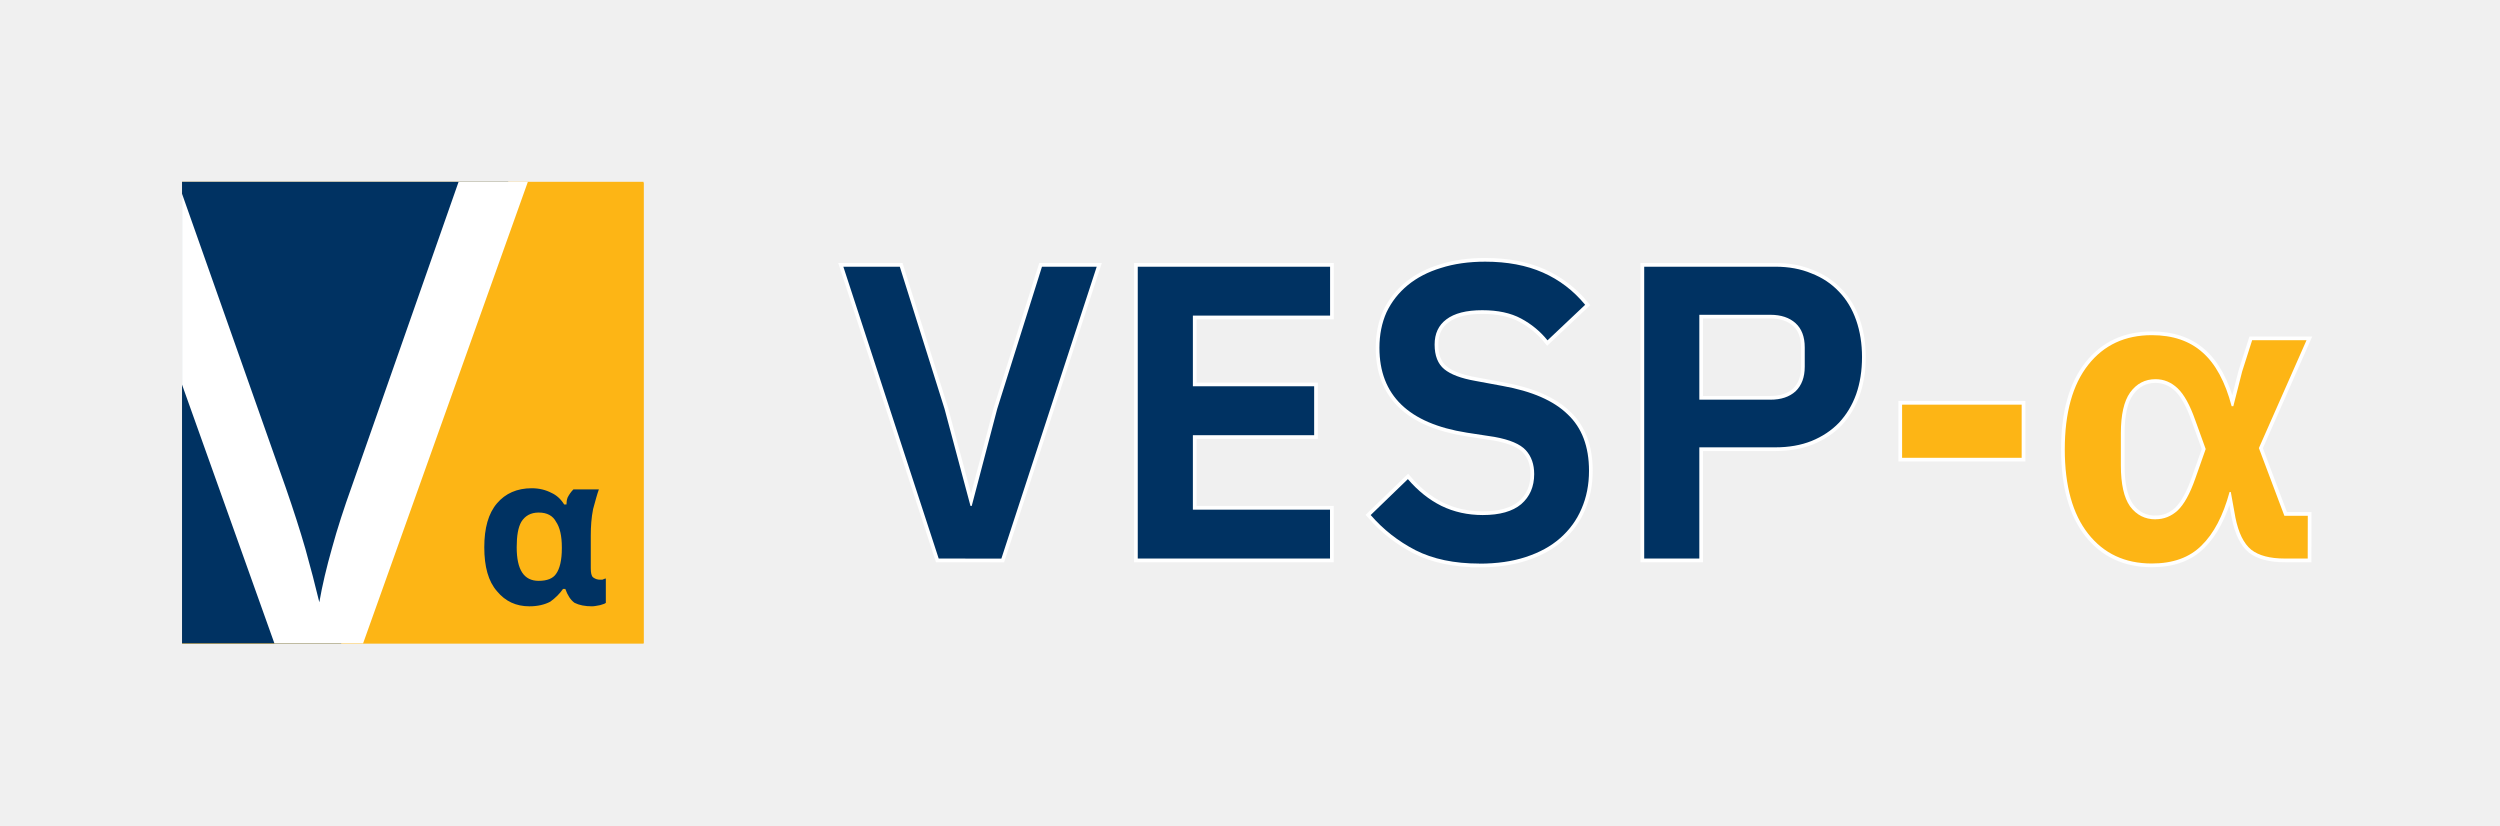
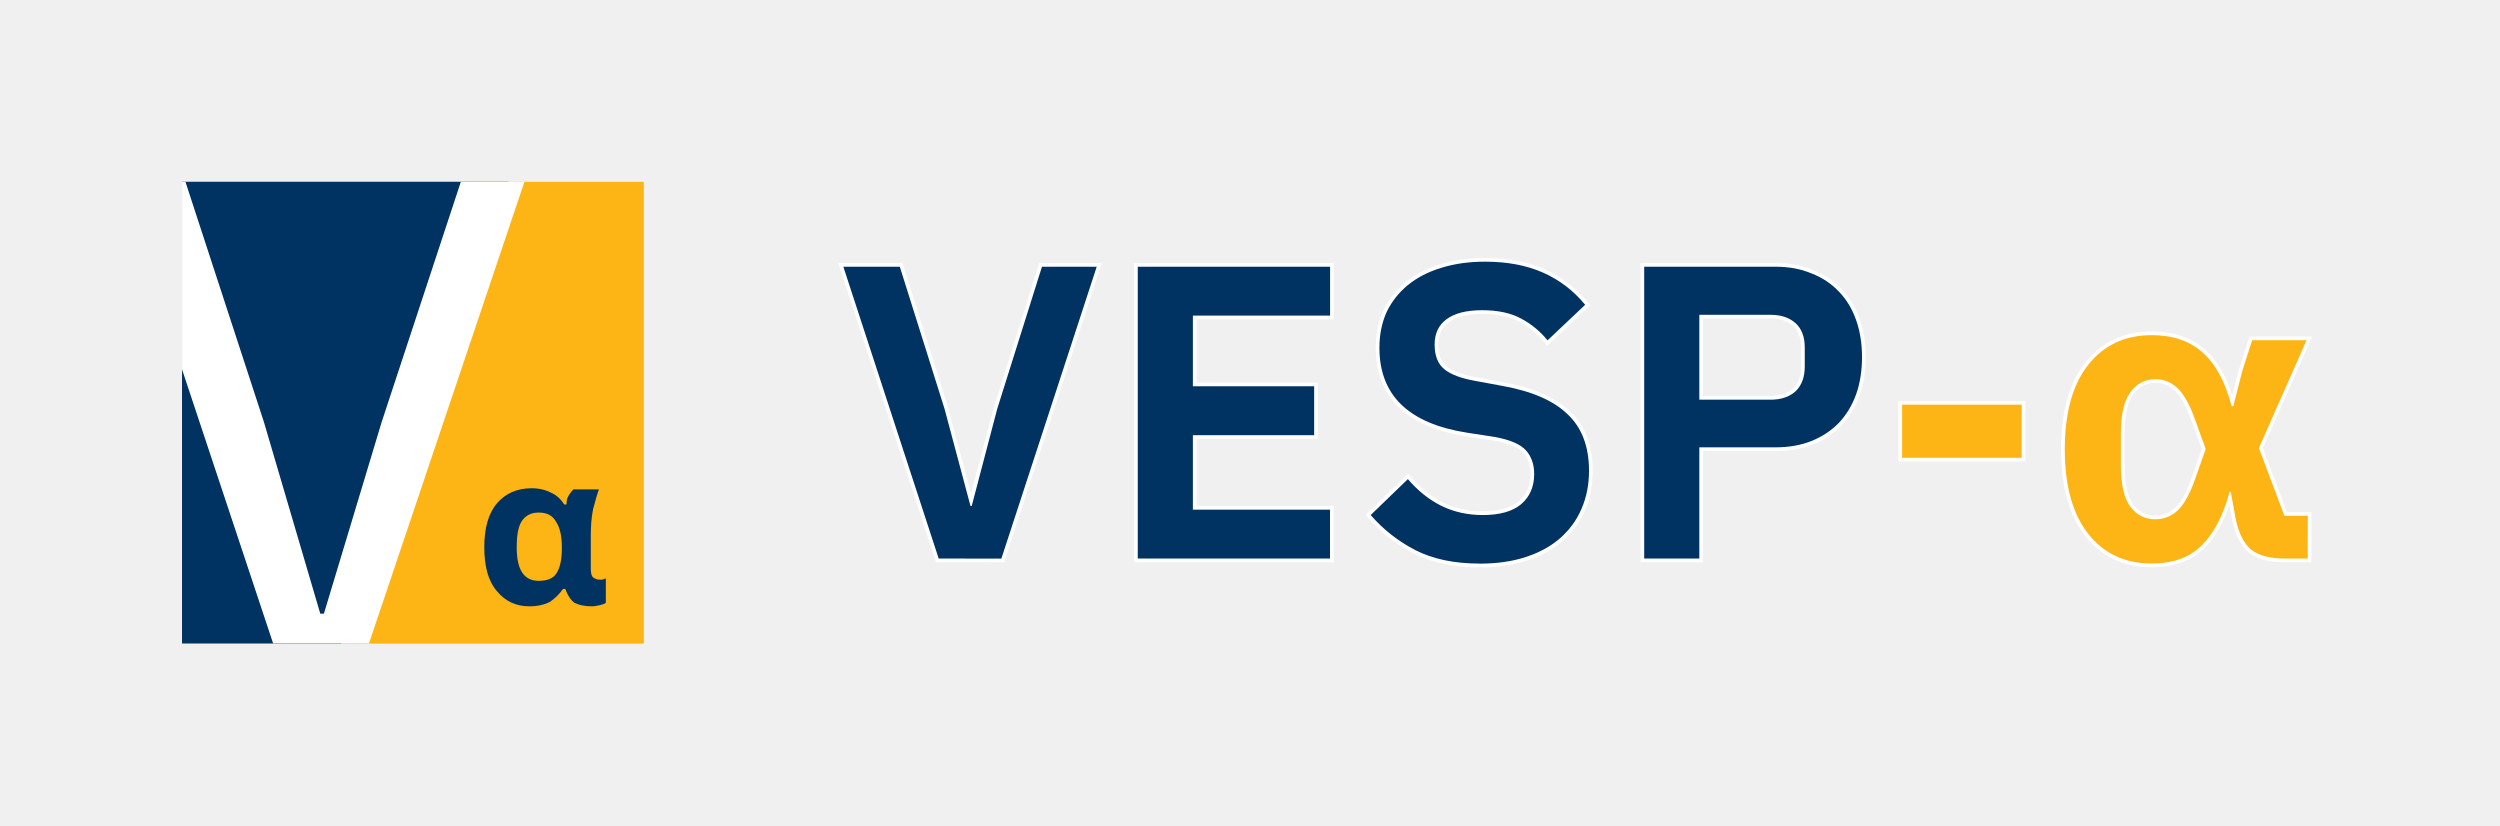
<svg xmlns="http://www.w3.org/2000/svg" width="33.745mm" height="11.139mm" viewBox="0 0 33.745 11.139" version="1.1" id="svg1">
  <defs id="defs1">
    <clipPath clipPathUnits="userSpaceOnUse" id="clipPath6">
      <rect style="fill:#fdb515;fill-opacity:1;stroke:none;stroke-width:0.1;paint-order:stroke fill markers" id="rect6" width="6.23" height="6.23" x="4.221" y="5.575" />
    </clipPath>
  </defs>
  <g id="layer1" transform="translate(-2.737525,-3.42391)">
    <g id="g2">
      <g id="text1" style="font-weight:100;font-size:5.644px;font-family:'Exo 2';-inkscape-font-specification:'Exo 2 Thin';fill:#003262;stroke:#ffffff;stroke-width:0.1;stroke-opacity:1;paint-order:stroke fill markers" aria-label="VESP-α">
        <path style="font-weight:600;font-family:'IBM Plex Sans';-inkscape-font-specification:'IBM Plex Sans Semi-Bold';stroke:#ffffff;stroke-opacity:1" d="M 15.408,10.963 14.121,7.024 h 0.762 l 0.604,1.919 0.35,1.31 h 0.017 L 16.198,8.943 16.802,7.024 h 0.739 l -1.287,3.94 z m 2.687,0 V 7.024 h 2.596 V 7.684 H 18.839 v 0.954 h 1.637 V 9.298 H 18.839 v 1.005 h 1.851 v 0.66 z m 4.612,0.068 q -0.508,0 -0.864,-0.181 -0.35,-0.181 -0.604,-0.474 l 0.502,-0.485 q 0.203,0.237 0.452,0.361 0.254,0.124 0.559,0.124 0.344,0 0.519,-0.147 0.175,-0.152 0.175,-0.406 0,-0.198 -0.113,-0.322 Q 23.22,9.377 22.909,9.321 L 22.537,9.264 Q 21.357,9.078 21.357,8.119 q 0,-0.265 0.096,-0.48 0.102,-0.214 0.288,-0.367 0.186,-0.152 0.446,-0.231 0.265,-0.085 0.598,-0.085 0.446,0 0.779,0.147 0.333,0.147 0.57,0.435 l -0.508,0.48 Q 23.479,7.836 23.27,7.724 23.061,7.611 22.745,7.611 q -0.322,0 -0.485,0.124 -0.158,0.119 -0.158,0.339 0,0.226 0.13,0.333 0.13,0.107 0.418,0.158 l 0.367,0.068 q 0.598,0.107 0.881,0.384 0.288,0.271 0.288,0.762 0,0.282 -0.102,0.514 -0.096,0.226 -0.288,0.395 -0.186,0.164 -0.463,0.254 -0.271,0.09 -0.627,0.09 z m 2.224,-0.068 V 7.024 h 1.772 q 0.271,0 0.485,0.09 0.22,0.085 0.373,0.248 0.152,0.158 0.231,0.384 0.079,0.226 0.079,0.497 0,0.277 -0.079,0.502 -0.079,0.22 -0.231,0.384 -0.152,0.158 -0.373,0.248 -0.214,0.085 -0.485,0.085 H 25.675 V 10.963 Z M 25.675,8.819 h 0.96 q 0.214,0 0.339,-0.113 0.124,-0.119 0.124,-0.333 V 8.113 q 0,-0.214 -0.124,-0.327 Q 26.849,7.673 26.634,7.673 H 25.675 Z" id="path1" />
        <path style="font-weight:600;font-family:'IBM Plex Sans';-inkscape-font-specification:'IBM Plex Sans Semi-Bold';fill:#fdb515;stroke:#ffffff;stroke-opacity:1" d="M 28.412,9.603 V 8.886 h 1.614 v 0.717 z m 5.475,1.36 h -0.31 q -0.299,0 -0.452,-0.119 -0.152,-0.124 -0.214,-0.435 l -0.062,-0.344 h -0.017 q -0.13,0.48 -0.378,0.722 -0.243,0.243 -0.672,0.243 -0.542,0 -0.858,-0.401 -0.316,-0.401 -0.316,-1.14 0,-0.739 0.316,-1.14 0.316,-0.401 0.858,-0.401 0.423,0 0.683,0.231 0.265,0.231 0.395,0.728 h 0.023 l 0.119,-0.468 0.135,-0.423 h 0.734 l -0.643,1.456 0.344,0.914 H 33.888 Z M 31.833,10.433 q 0.169,0 0.299,-0.119 0.13,-0.124 0.237,-0.429 L 32.51,9.485 32.369,9.095 Q 32.262,8.79 32.132,8.666 32.002,8.542 31.833,8.542 q -0.214,0 -0.344,0.181 -0.124,0.175 -0.124,0.548 v 0.435 q 0,0.378 0.124,0.553 0.13,0.175 0.344,0.175 z" id="path2" />
      </g>
      <g id="g6" clip-path="url(#clipPath6)" transform="translate(0.9736135,0.3032567)">
        <rect style="fill:#fdb515;fill-opacity:1;stroke:none;stroke-width:0.1;paint-order:stroke fill markers" id="rect3-7" width="6.23" height="6.23" x="4.223" y="5.589" />
        <rect style="fill:#fdb515;fill-opacity:1;stroke:none;stroke-width:0.1;paint-order:stroke fill markers" id="rect3-8" width="6.23" height="6.23" x="4.221" y="5.575" />
        <text xml:space="preserve" style="font-style:normal;font-variant:normal;font-weight:normal;font-stretch:normal;font-size:2.822px;font-family:'Open Sans';-inkscape-font-specification:'Open Sans';fill:#003262;fill-opacity:1;stroke:none;stroke-width:0.1;paint-order:stroke fill markers" x="8.174" y="11.276" id="text4">
          <tspan id="tspan4" style="font-style:normal;font-variant:normal;font-weight:bold;font-stretch:normal;font-size:2.822px;font-family:'IBM Plex Sans';-inkscape-font-specification:'IBM Plex Sans Bold';fill:#003262;fill-opacity:1;stroke-width:0.1" x="8.174" y="11.276">α</tspan>
        </text>
        <path style="fill:#003262;fill-opacity:1;stroke:none;stroke-width:0.1;paint-order:stroke fill markers" d="M 8.837,4.988 6.038,12.719 H 4.086 V 5.293 Z" id="path6" />
-         <text xml:space="preserve" style="font-style:normal;font-variant:normal;font-weight:normal;font-stretch:normal;font-size:9.878px;font-family:'Open Sans';-inkscape-font-specification:'Open Sans';fill:#ffffff;fill-opacity:1;stroke:none;stroke-width:0.1;paint-order:stroke fill markers" x="3.104" y="12.234" id="text6">
-           <tspan id="tspan6" style="font-style:normal;font-variant:normal;font-weight:normal;font-stretch:normal;font-size:9.878px;font-family:'IBM Plex Sans';-inkscape-font-specification:'IBM Plex Sans';fill:#ffffff;stroke-width:0.1" x="3.104" y="12.234">V</tspan>
-         </text>
+         <path style="font-size:9.878px;font-family:'IBM Plex Sans';-inkscape-font-specification:'IBM Plex Sans';fill:#ffffff;stroke-width:0.1;paint-order:stroke fill markers" d="M 5.593,12.234 3.301,5.339 H 4.19 L 5.326,8.816 6.087,11.404 h 0.049 L 6.916,8.816 8.062,5.339 H 8.922 L 6.6,12.234 Z" id="text6" aria-label="V" />
      </g>
    </g>
  </g>
</svg>
